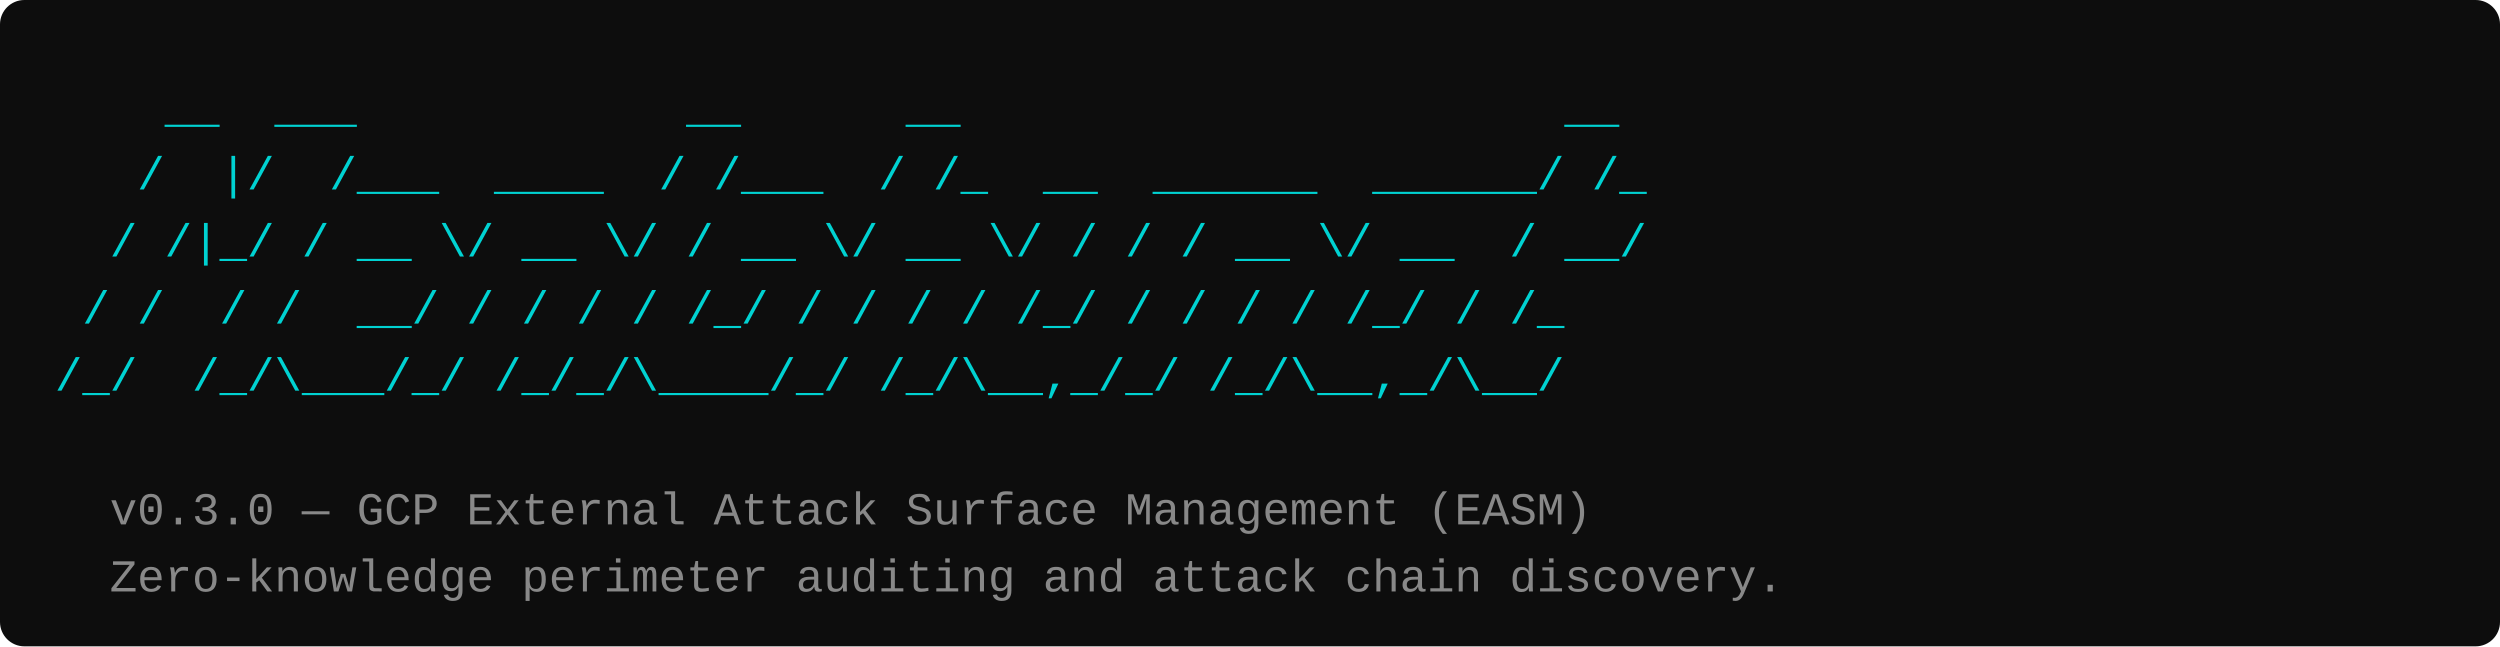
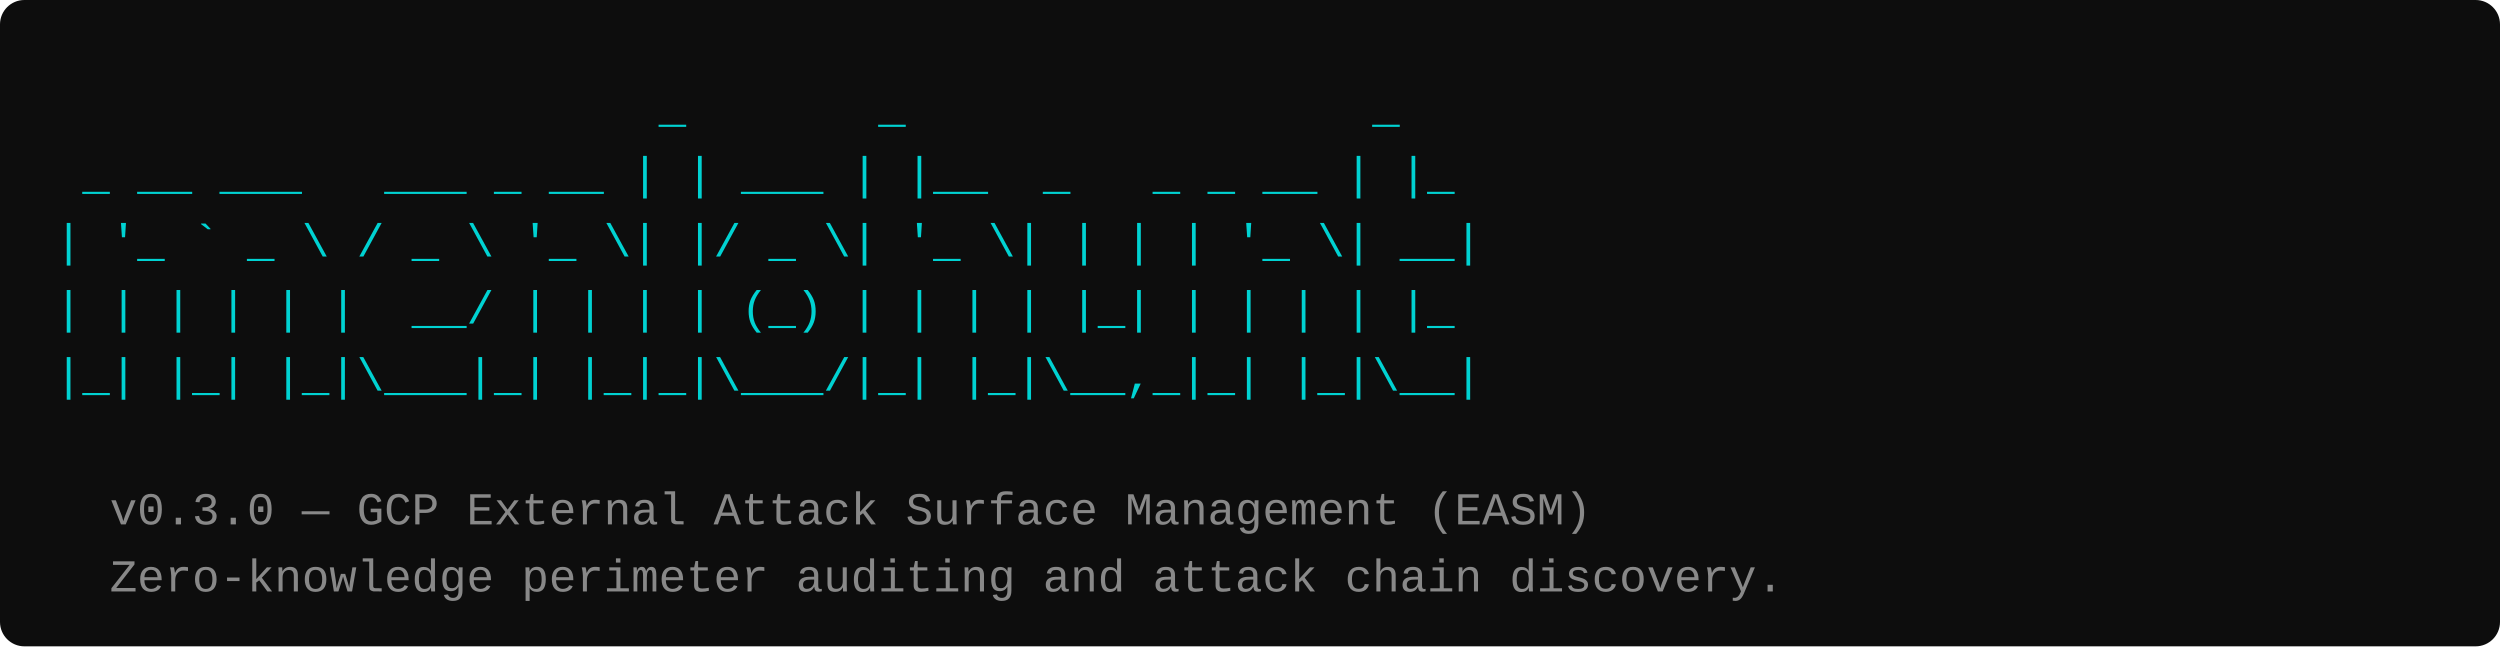
<svg xmlns="http://www.w3.org/2000/svg" width="820" height="212">
  <rect width="820" height="212" fill="#0d0d0d" rx="8" />
-   <text x="18" y="40" font-family="Courier New, Courier, monospace" font-size="15" fill="#00d2d2" xml:space="preserve">    __  ___            __      __                      __</text>
-   <text x="18" y="62" font-family="Courier New, Courier, monospace" font-size="15" fill="#00d2d2" xml:space="preserve">   /  |/  /___  ____  / /___  / /_  __  ______  ______/ /_</text>
-   <text x="18" y="84" font-family="Courier New, Courier, monospace" font-size="15" fill="#00d2d2" xml:space="preserve">  / /|_/ / __ \/ __ \/ / __ \/ __ \/ / / / __ \/ __  / __/</text>
-   <text x="18" y="106" font-family="Courier New, Courier, monospace" font-size="15" fill="#00d2d2" xml:space="preserve"> / /  / /  __/ / / / / /_/ / / / / /_/ / / / / /_/ / /_</text>
-   <text x="18" y="128" font-family="Courier New, Courier, monospace" font-size="15" fill="#00d2d2" xml:space="preserve">/_/  /_/\___/_/ /_/_/\____/_/ /_/\__,_/_/ /_/\__,_/\__/</text>
+   <text x="18" y="40" font-family="Courier New, Courier, monospace" font-size="15" fill="#00d2d2" xml:space="preserve">                      _       _                 _</text>
+   <text x="18" y="62" font-family="Courier New, Courier, monospace" font-size="15" fill="#00d2d2" xml:space="preserve"> _ __ ___   ___ _ __ | | ___ | |__  _   _ _ __ | |_</text>
+   <text x="18" y="84" font-family="Courier New, Courier, monospace" font-size="15" fill="#00d2d2" xml:space="preserve">| '_ ` _ \ / _ \ '_ \| |/ _ \| '_ \| | | | '_ \| __|</text>
+   <text x="18" y="106" font-family="Courier New, Courier, monospace" font-size="15" fill="#00d2d2" xml:space="preserve">| | | | | |  __/ | | | | (_) | | | | |_| | | | | |_</text>
+   <text x="18" y="128" font-family="Courier New, Courier, monospace" font-size="15" fill="#00d2d2" xml:space="preserve">|_| |_| |_|\___|_| |_|_|\___/|_| |_|\__,_|_| |_|\__|</text>
  <text x="18" y="172" font-family="Courier New, Courier, monospace" font-size="15" fill="#888888" xml:space="preserve">  v0.3.0 — GCP External Attack Surface Management (EASM)</text>
  <text x="18" y="194" font-family="Courier New, Courier, monospace" font-size="15" fill="#888888" xml:space="preserve">  Zero-knowledge perimeter auditing and attack chain discovery.</text>
</svg>
